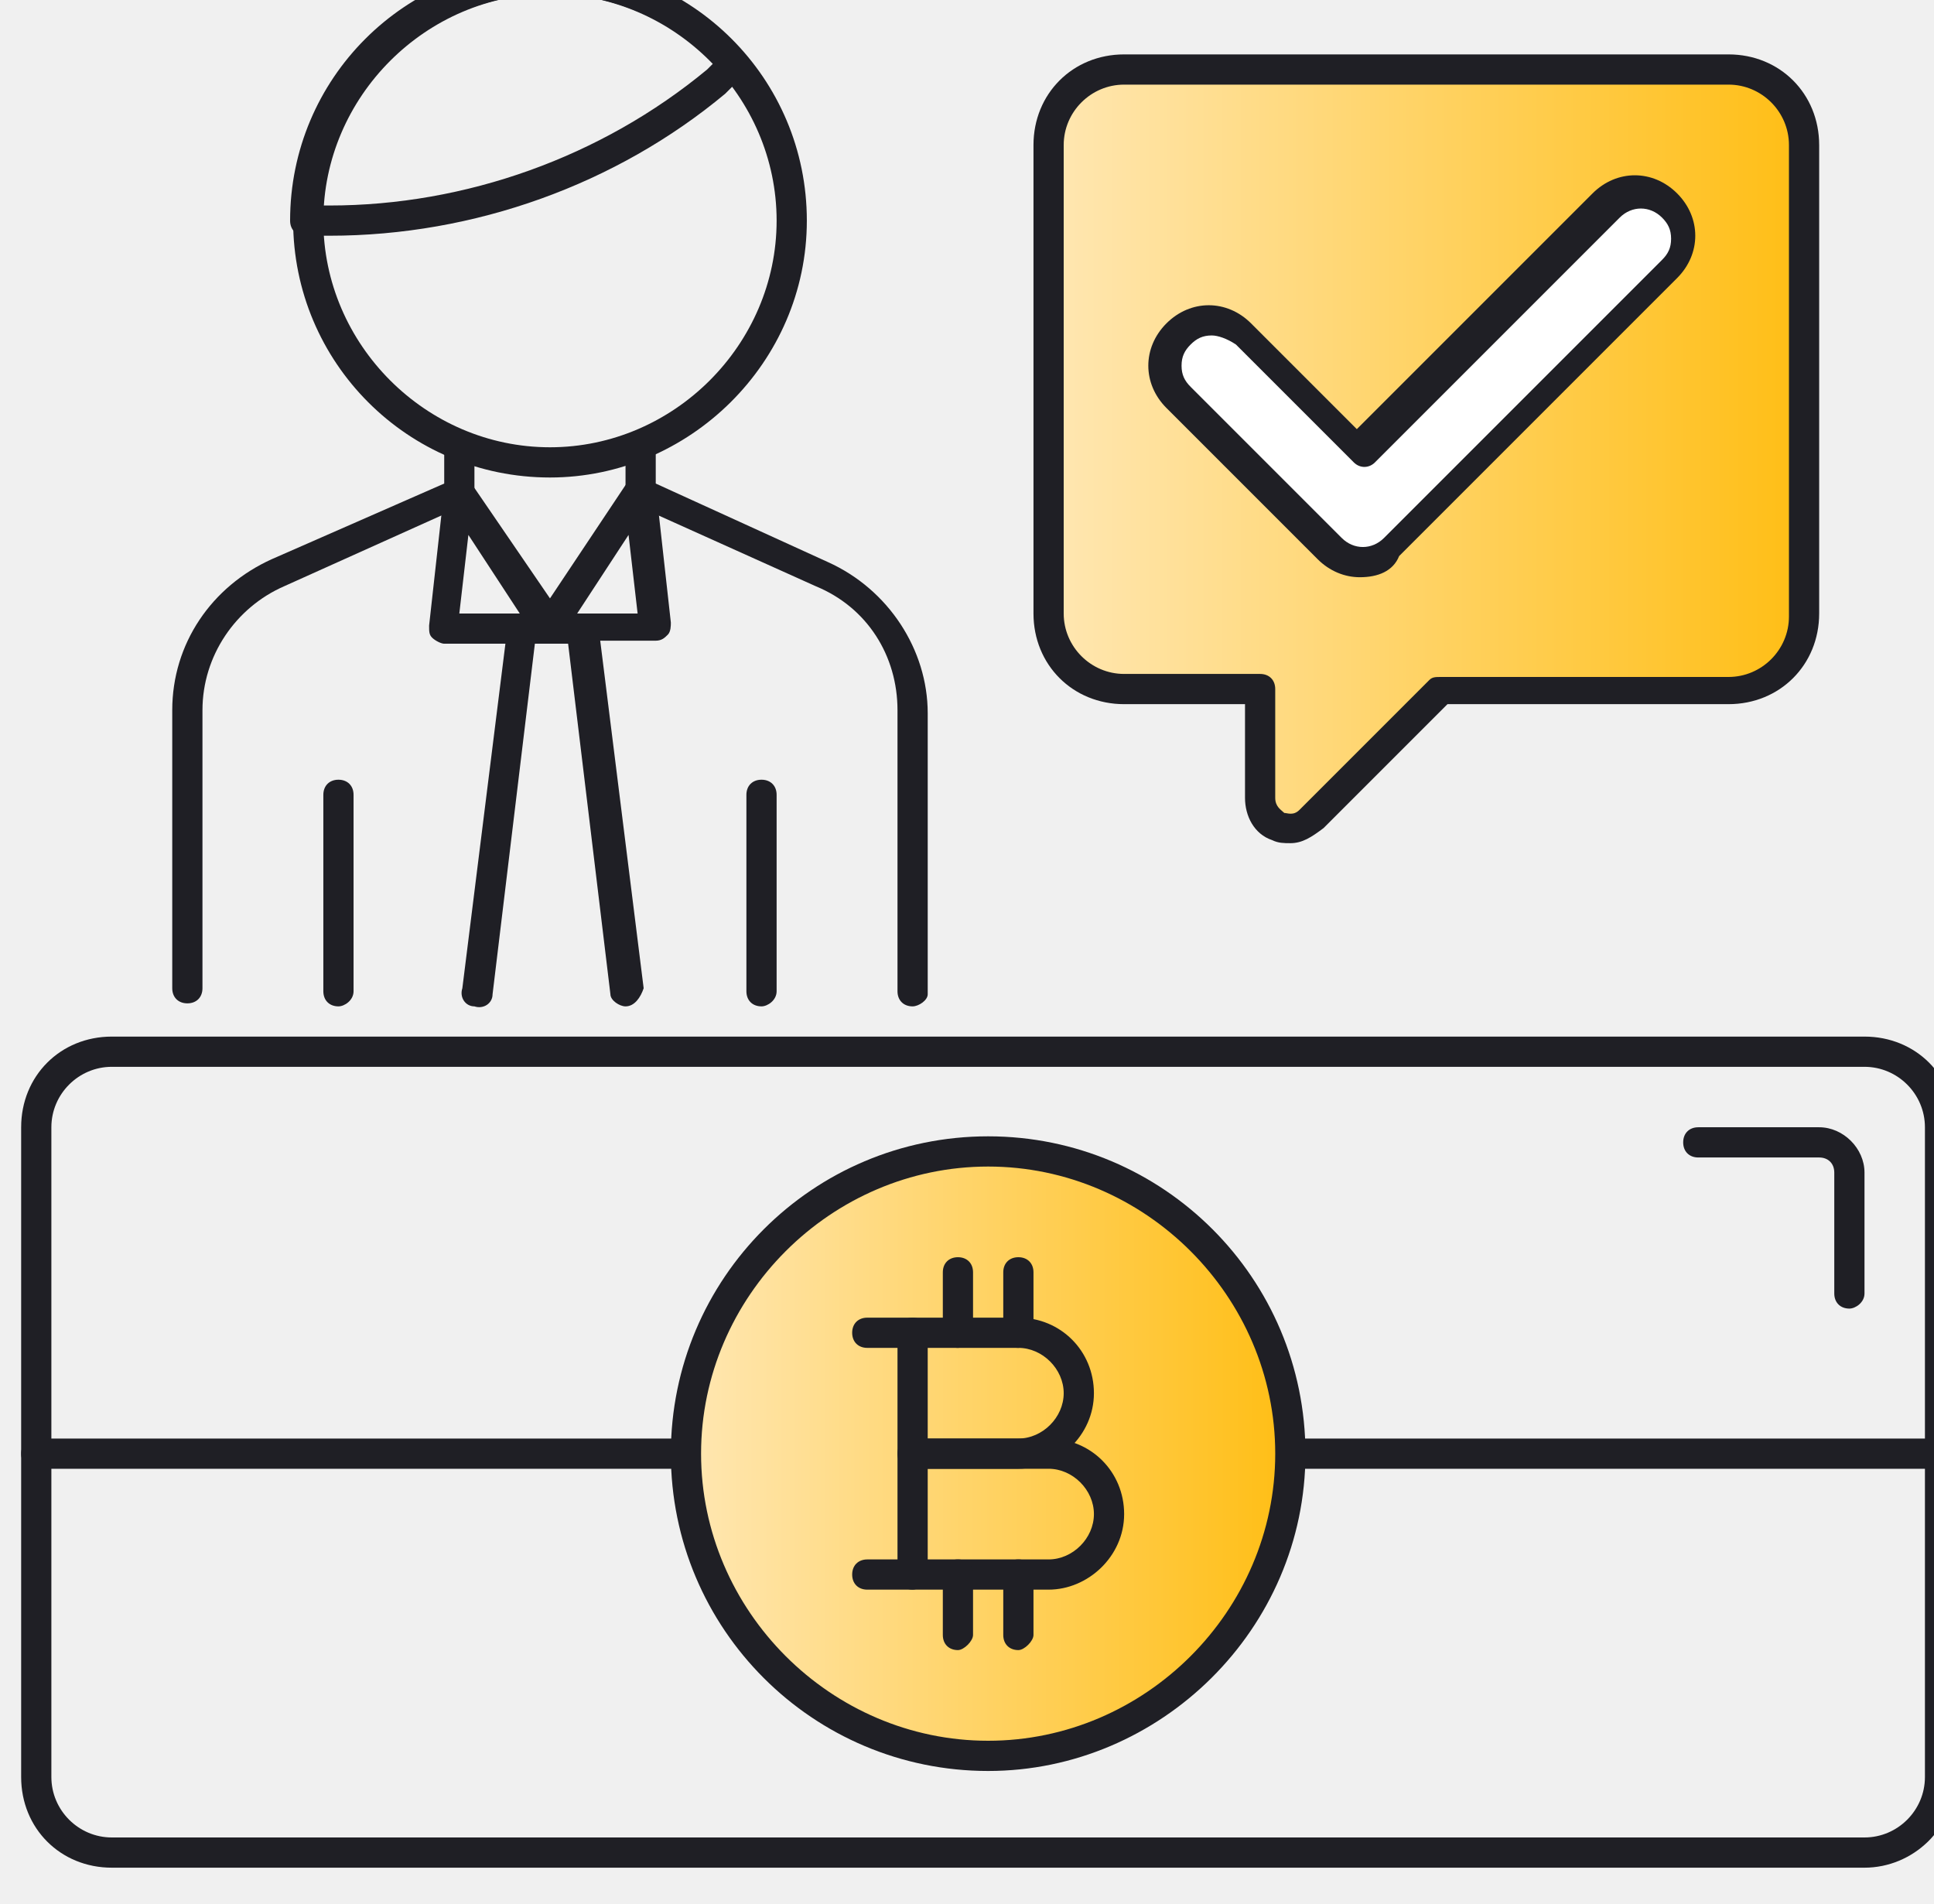
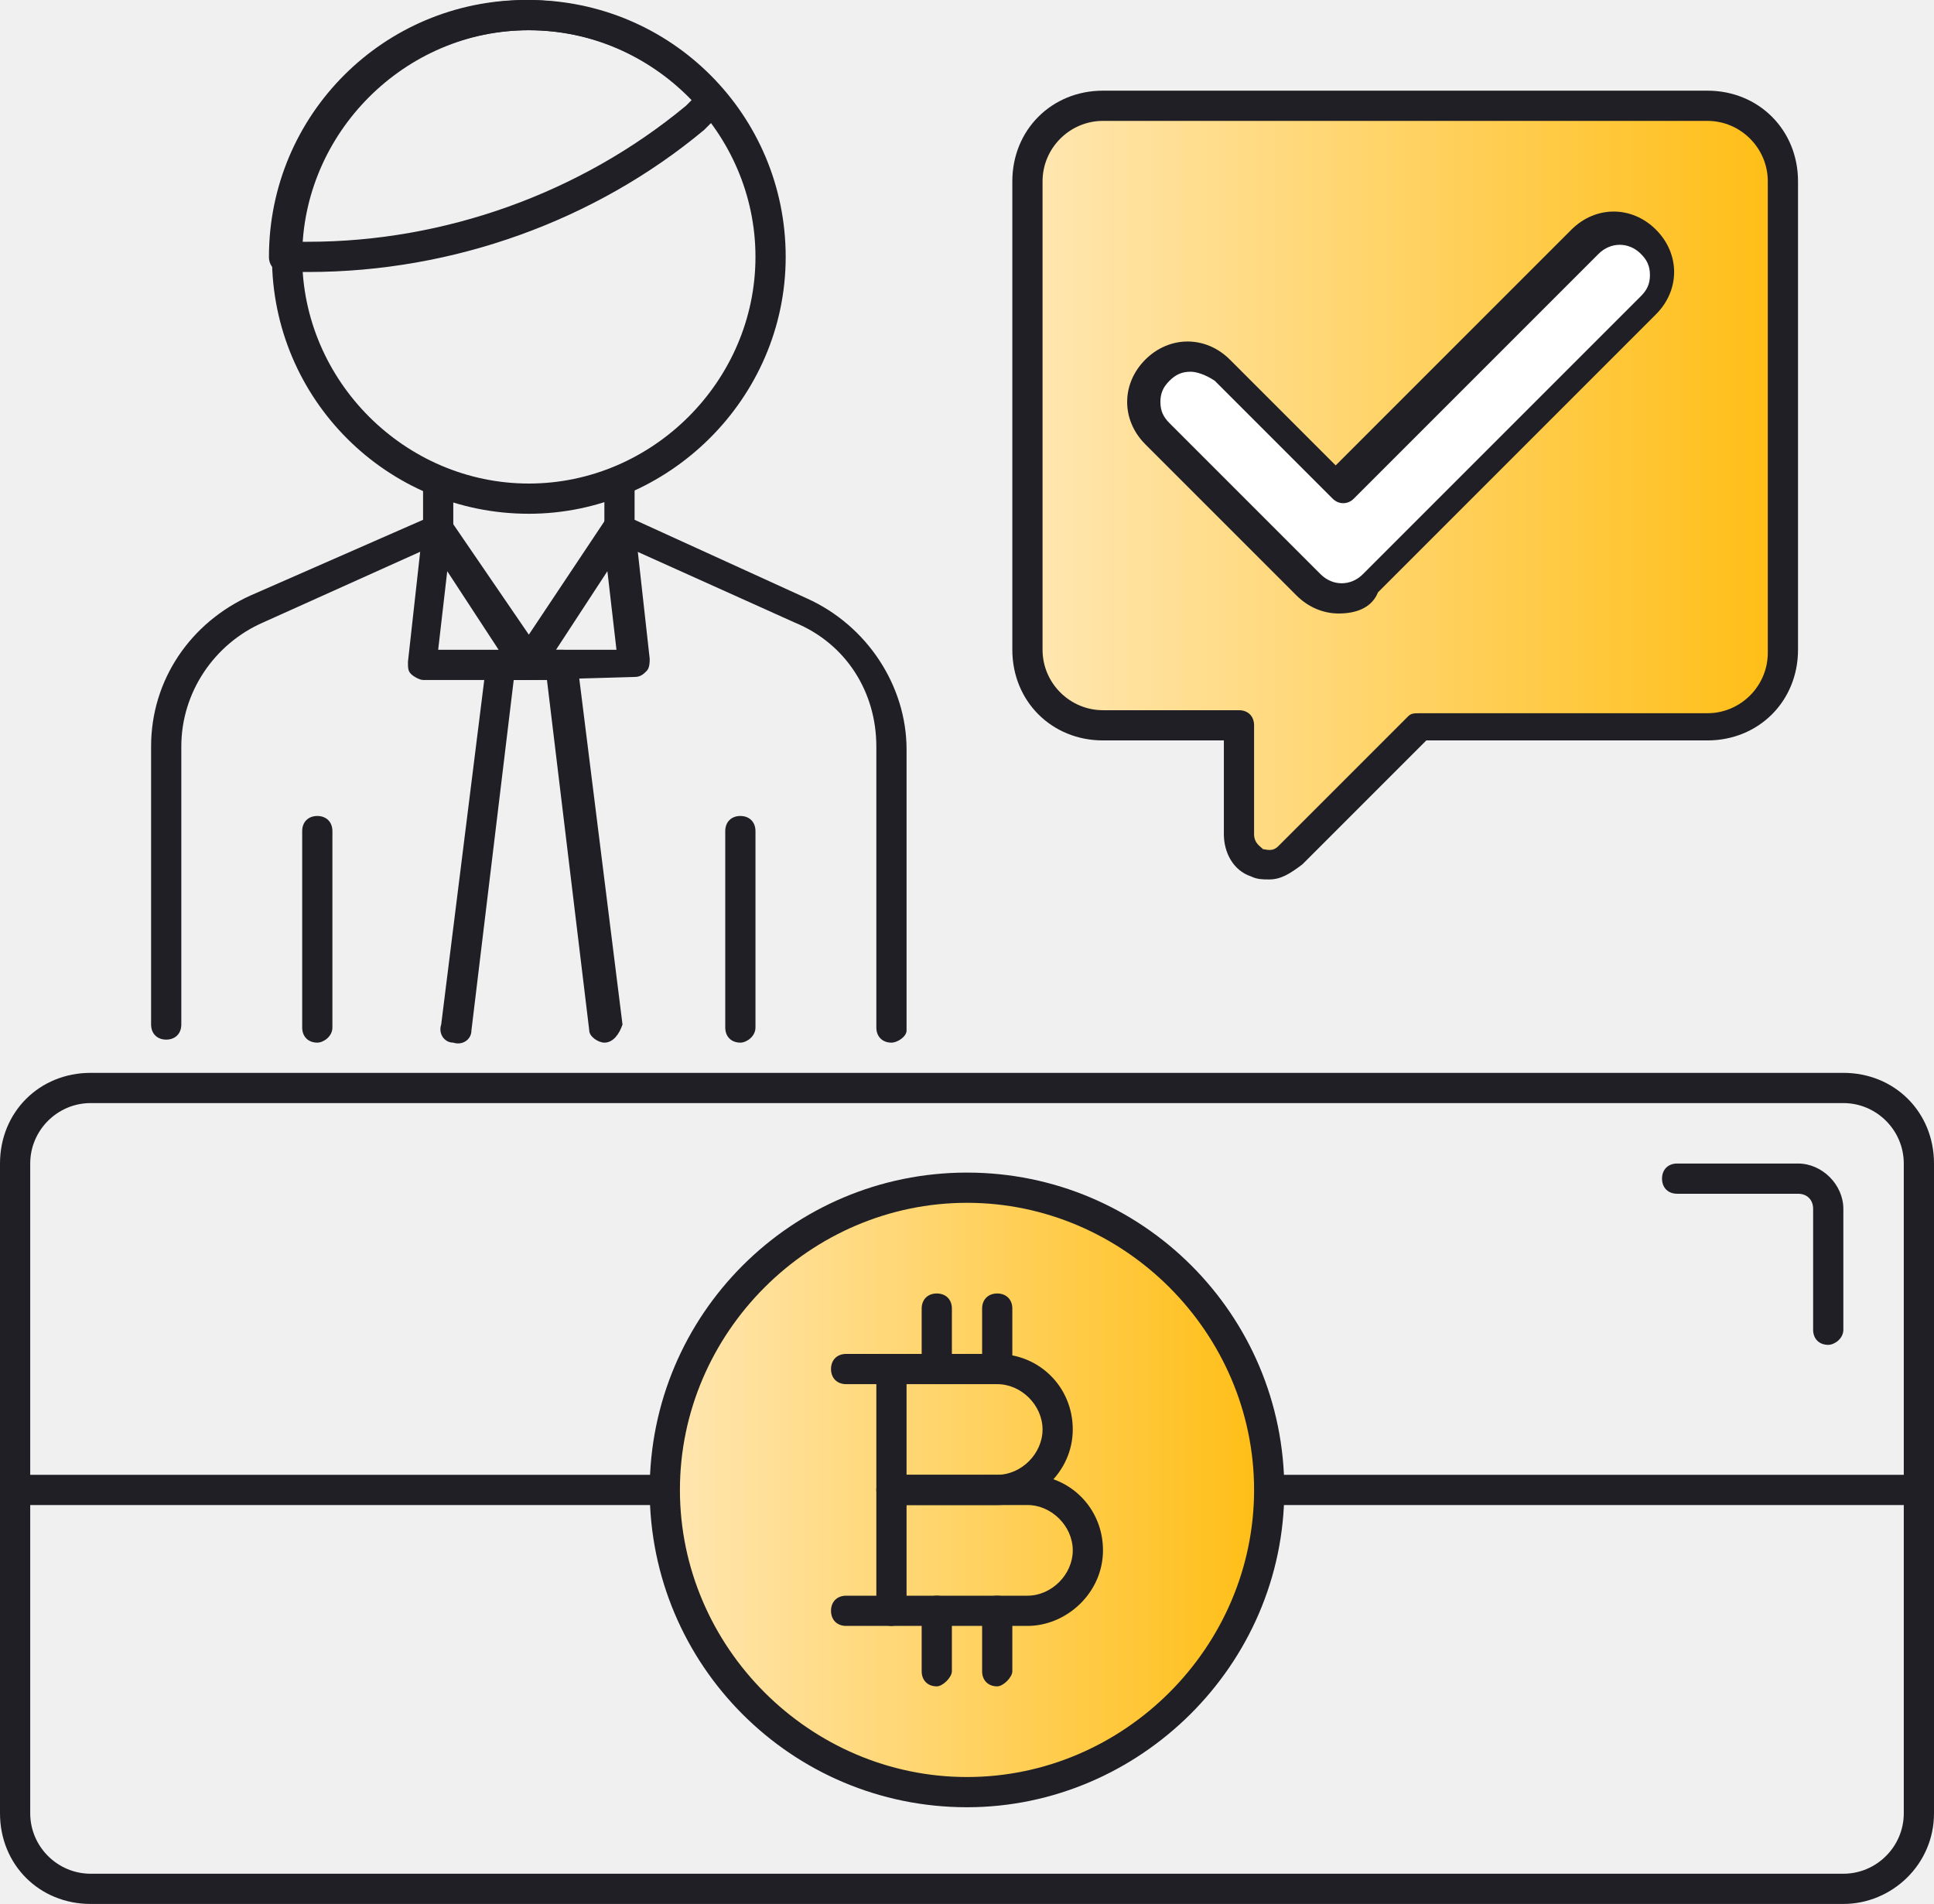
<svg xmlns="http://www.w3.org/2000/svg" version="1.1" id="Icon_Set" x="0px" y="0px" viewBox="0 0 64 63" style="enable-background:new 0 0 64 63;" xml:space="preserve">
  <style type="text/css">
	.st0{fill:#1F1F25;}
- 	.st1{fill:#FF5252;}
- 	.st2{fill:#FFD740;}
- 	.st3{fill:#40C4FF;}
- 	.st4{fill:#FFFFFF;}
- 	.st5{fill:#4DB6AC;}
- 	.st6{fill:url(#SVGID_1_);}
- 	.st7{fill:url(#SVGID_2_);}
- 	.st8{fill:url(#SVGID_3_);}
- 	.st9{fill:url(#SVGID_4_);}
- 	.st10{fill:url(#SVGID_5_);}
- 	.st11{fill:#4FC3F7;}
- 	.st12{fill:url(#SVGID_6_);}
- 	.st13{fill:url(#SVGID_7_);}
- 	.st14{fill:url(#SVGID_8_);}
- 	.st15{fill:url(#SVGID_9_);}
- 	.st16{fill:url(#SVGID_10_);}
- 	.st17{fill:url(#SVGID_11_);}
- 	.st18{fill:url(#SVGID_12_);}
- 	.st19{fill:url(#SVGID_13_);}
- 	.st20{fill:#FFE6AE;}
- 	.st21{fill:url(#SVGID_14_);}
- 	.st22{display:none;fill:#1F1F25;}
- 	.st23{fill:url(#SVGID_15_);}
- 	.st24{fill:url(#SVGID_16_);}
- 	.st25{fill:url(#SVGID_17_);}
- 	.st26{fill:url(#SVGID_18_);}
- 	.st27{fill:none;stroke:#1F1F25;stroke-miterlimit:10;}
+ 	.st1{fill:url(#SVGID_1_);}
+ 	.st2{fill:#FFFFFF;}
+ 	.st3{fill:url(#SVGID_2_);}
</style>
  <g id="OTC_Trading">
    <g>
-       <path class="st0" d="M18.2,15.8c-4.7,0-8.5-3.8-8.5-8.5s3.8-8.5,8.5-8.5s8.5,3.8,8.5,8.5S22.8,15.8,18.2,15.8z M18.2-0.2    c-4.1,0-7.5,3.4-7.5,7.5s3.4,7.5,7.5,7.5s7.5-3.4,7.5-7.5S22.3-0.2,18.2-0.2z" />
+       <path class="st0" d="M17.5,17C12.8,17,9,13.2,9,8.5S12.8,0,17.5,0S26,3.8,26,8.5S22.1,17,17.5,17z M17.5,1C13.4,1,10,4.4,10,8.5    s3.4,7.5,7.5,7.5S25,12.6,25,8.5S21.6,1,17.5,1z" />
    </g>
    <g>
-       <path class="st0" d="M10.9,7.8h-0.8c-0.3,0-0.5-0.2-0.5-0.5c0-4.7,3.8-8.5,8.5-8.5c2.5,0,4.9,1.1,6.5,3.1c0.1,0.1,0.1,0.2,0.1,0.4    c0,0.1-0.1,0.3-0.2,0.3L24,3.1c0,0,0,0,0,0C20.4,6.1,15.7,7.8,10.9,7.8z M10.7,6.8h0.2c4.5,0,9-1.6,12.5-4.5l0.2-0.2    c-1.4-1.5-3.4-2.3-5.4-2.3C14.2-0.2,10.9,2.9,10.7,6.8z M23.7,2.7L23.7,2.7L23.7,2.7z" />
+       <path class="st0" d="M10.2,9H9.4C9.1,9,8.9,8.8,8.9,8.5c0-4.7,3.8-8.5,8.5-8.5c2.5,0,4.9,1.1,6.5,3.1C24,3.2,24,3.3,24,3.5    c0,0.1-0.1,0.3-0.2,0.3l-0.5,0.5l0,0C19.7,7.3,15,9,10.2,9z M10,8h0.2c4.5,0,9-1.6,12.5-4.5l0.2-0.2C21.5,1.8,19.5,1,17.5,1    C13.5,1,10.2,4.1,10,8z M23,3.9L23,3.9L23,3.9z" />
    </g>
    <g>
-       <path class="st0" d="M25.2,33.3c-0.3,0-0.5-0.2-0.5-0.5v-6.5c0-0.3,0.2-0.5,0.5-0.5s0.5,0.2,0.5,0.5v6.5    C25.7,33.1,25.4,33.3,25.2,33.3z" />
+       <path class="st0" d="M24.5,34.5c-0.3,0-0.5-0.2-0.5-0.5v-6.5c0-0.3,0.2-0.5,0.5-0.5s0.5,0.2,0.5,0.5V34    C25,34.3,24.7,34.5,24.5,34.5z" />
    </g>
    <g>
-       <path class="st0" d="M11.2,33.3c-0.3,0-0.5-0.2-0.5-0.5v-6.5c0-0.3,0.2-0.5,0.5-0.5s0.5,0.2,0.5,0.5v6.5    C11.7,33.1,11.4,33.3,11.2,33.3z" />
+       <path class="st0" d="M10.5,34.5c-0.3,0-0.5-0.2-0.5-0.5v-6.5c0-0.3,0.2-0.5,0.5-0.5s0.5,0.2,0.5,0.5V34    C11,34.3,10.7,34.5,10.5,34.5z" />
    </g>
    <g>
-       <path class="st0" d="M20.7,33.3c-0.2,0-0.5-0.2-0.5-0.4l-1.4-11.6h-1.1l-1.4,11.6c0,0.3-0.3,0.5-0.6,0.4c-0.3,0-0.5-0.3-0.4-0.6    l1.5-12c0-0.3,0.2-0.4,0.5-0.4h2c0.3,0,0.5,0.2,0.5,0.4l1.5,12C21.2,33,21,33.3,20.7,33.3C20.7,33.3,20.7,33.3,20.7,33.3z" />
+       <path class="st0" d="M20,34.5c-0.2,0-0.5-0.2-0.5-0.4l-1.4-11.6H17l-1.4,11.6c0,0.3-0.3,0.5-0.6,0.4c-0.3,0-0.5-0.3-0.4-0.6    l1.5-12c0-0.3,0.2-0.4,0.5-0.4h2c0.3,0,0.5,0.2,0.5,0.4l1.5,12C20.5,34.2,20.3,34.5,20,34.5L20,34.5z" />
    </g>
    <g>
-       <path class="st0" d="M18.2,21.3L18.2,21.3h-3.5c-0.1,0-0.3-0.1-0.4-0.2c-0.1-0.1-0.1-0.2-0.1-0.4l0.5-4.5c0-0.2,0.2-0.4,0.4-0.4    c0.2-0.1,0.4,0,0.5,0.2l2.6,3.8l2.6-3.9c0.1-0.2,0.3-0.3,0.5-0.2c0.2,0,0.4,0.2,0.4,0.4l0.5,4.5c0,0.1,0,0.3-0.1,0.4    c-0.1,0.1-0.2,0.2-0.4,0.2H18.2C18.2,21.3,18.2,21.3,18.2,21.3z M19.1,20.3h2l-0.3-2.6L19.1,20.3z M15.2,20.3h2l-1.7-2.6    L15.2,20.3z" />
+       <path class="st0" d="M17.5,22.5L17.5,22.5H14c-0.1,0-0.3-0.1-0.4-0.2c-0.1-0.1-0.1-0.2-0.1-0.4l0.5-4.5c0-0.2,0.2-0.4,0.4-0.4    c0.2-0.1,0.4,0,0.5,0.2l2.6,3.8l2.6-3.9c0.1-0.2,0.3-0.3,0.5-0.2c0.2,0,0.4,0.2,0.4,0.4l0.5,4.5c0,0.1,0,0.3-0.1,0.4    c-0.1,0.1-0.2,0.2-0.4,0.2L17.5,22.5C17.5,22.5,17.5,22.5,17.5,22.5z M18.4,21.5h2l-0.3-2.6L18.4,21.5z M14.5,21.5h2l-1.7-2.6    L14.5,21.5z" />
    </g>
    <g>
-       <path class="st0" d="M30.2,33.3c-0.3,0-0.5-0.2-0.5-0.5v-9.3c0-1.8-1-3.4-2.7-4.1l-6-2.7c-0.2-0.1-0.3-0.3-0.3-0.5l0-0.9    c-1.6,0.5-3.4,0.5-5,0l0,0.9c0,0.2-0.1,0.4-0.3,0.5l-6,2.7c-1.6,0.7-2.7,2.3-2.7,4.1v9.2c0,0.3-0.2,0.5-0.5,0.5s-0.5-0.2-0.5-0.5    v-9.2c0-2.2,1.3-4.1,3.3-5l5.7-2.5l0-1.3c0-0.2,0.1-0.3,0.2-0.4c0.1-0.1,0.3-0.1,0.5,0c1.8,0.7,3.8,0.7,5.6,0c0.2-0.1,0.3,0,0.5,0    s0.2,0.2,0.2,0.4l0,1.3l5.7,2.6c2,0.9,3.3,2.9,3.3,5v9.3C30.7,33.1,30.4,33.3,30.2,33.3z" />
+       <path class="st0" d="M29.5,34.5c-0.3,0-0.5-0.2-0.5-0.5v-9.3c0-1.8-1-3.4-2.7-4.1l-6-2.7c-0.2-0.1-0.3-0.3-0.3-0.5v-0.9    c-1.6,0.5-3.4,0.5-5,0v0.9c0,0.2-0.1,0.4-0.3,0.5l-6,2.7C7.1,21.3,6,22.9,6,24.7v9.2c0,0.3-0.2,0.5-0.5,0.5S5,34.2,5,33.9v-9.2    c0-2.2,1.3-4.1,3.3-5l5.7-2.5v-1.3c0-0.2,0.1-0.3,0.2-0.4c0.1-0.1,0.3-0.1,0.5,0c1.8,0.7,3.8,0.7,5.6,0c0.2-0.1,0.3,0,0.5,0    s0.2,0.2,0.2,0.4v1.3l5.7,2.6c2,0.9,3.3,2.9,3.3,5v9.3C30,34.3,29.7,34.5,29.5,34.5z" />
    </g>
    <g>
-       <path class="st0" d="M61.7,61.8h-58c-1.7,0-3-1.3-3-3V37.3c0-1.7,1.3-3,3-3h58c1.7,0,3,1.3,3,3v21.5    C64.7,60.5,63.3,61.8,61.7,61.8z M3.7,35.3c-1.1,0-2,0.9-2,2v21.5c0,1.1,0.9,2,2,2h58c1.1,0,2-0.9,2-2V37.3c0-1.1-0.9-2-2-2H3.7z" />
+       <path class="st0" d="M61,63H3c-1.7,0-3-1.3-3-3V38.5c0-1.7,1.3-3,3-3h58c1.7,0,3,1.3,3,3V60C64,61.7,62.6,63,61,63z M3,36.5    c-1.1,0-2,0.9-2,2V60c0,1.1,0.9,2,2,2h58c1.1,0,2-0.9,2-2V38.5c0-1.1-0.9-2-2-2H3z" />
    </g>
    <g>
-       <linearGradient id="SVGID_1_" gradientUnits="userSpaceOnUse" x1="34.659" y1="14.845" x2="59.659" y2="14.845">
+       <linearGradient id="SVGID_1_" gradientUnits="userSpaceOnUse" x1="33.959" y1="50.357" x2="58.959" y2="50.357" gradientTransform="matrix(1 0 0 -1 0 66.4)">
        <stop offset="0" style="stop-color:#FFE7B3" />
        <stop offset="1" style="stop-color:#FFBE15" />
      </linearGradient>
-       <path class="st6" d="M57.2,2.3h-20c-1.4,0-2.5,1.1-2.5,2.5v15.5c0,1.4,1.1,2.5,2.5,2.5h4.5v3.6c0,0.9,1.1,1.3,1.7,0.7l4.3-4.3h9.5    c1.4,0,2.5-1.1,2.5-2.5V4.8C59.7,3.4,58.5,2.3,57.2,2.3z" />
-       <path class="st0" d="M42.7,27.9c-0.2,0-0.4,0-0.6-0.1c-0.6-0.2-0.9-0.8-0.9-1.4v-3.1h-4c-1.7,0-3-1.3-3-3V4.8c0-1.7,1.3-3,3-3h20    c1.7,0,3,1.3,3,3v15.5c0,1.7-1.3,3-3,3h-9.3l-4.1,4.1C43.4,27.7,43.1,27.9,42.7,27.9z M37.2,2.8c-1.1,0-2,0.9-2,2v15.5    c0,1.1,0.9,2,2,2h4.5c0.3,0,0.5,0.2,0.5,0.5v3.6c0,0.3,0.2,0.4,0.3,0.5c0.1,0,0.3,0.1,0.5-0.1l4.3-4.3c0.1-0.1,0.2-0.1,0.4-0.1    h9.5c1.1,0,2-0.9,2-2V4.8c0-1.1-0.9-2-2-2H37.2z" />
+       <path class="st1" d="M56.5,3.5h-20C35.1,3.5,34,4.6,34,6v15.5c0,1.4,1.1,2.5,2.5,2.5H41v3.6c0,0.9,1.1,1.3,1.7,0.7L47,24h9.5    c1.4,0,2.5-1.1,2.5-2.5V6C59,4.6,57.8,3.5,56.5,3.5z" />
+       <path class="st0" d="M42,29.1c-0.2,0-0.4,0-0.6-0.1c-0.6-0.2-0.9-0.8-0.9-1.4v-3.1h-4c-1.7,0-3-1.3-3-3V6c0-1.7,1.3-3,3-3h20    c1.7,0,3,1.3,3,3v15.5c0,1.7-1.3,3-3,3h-9.3l-4.1,4.1C42.7,28.9,42.4,29.1,42,29.1z M36.5,4c-1.1,0-2,0.9-2,2v15.5    c0,1.1,0.9,2,2,2H41c0.3,0,0.5,0.2,0.5,0.5v3.6c0,0.3,0.2,0.4,0.3,0.5c0.1,0,0.3,0.1,0.5-0.1l4.3-4.3c0.1-0.1,0.2-0.1,0.4-0.1h9.5    c1.1,0,2-0.9,2-2V6c0-1.1-0.9-2-2-2C56.5,4,36.5,4,36.5,4z" />
    </g>
    <g>
-       <path class="st4" d="M45,18.6c-0.4,0-0.8-0.1-1.1-0.4l-5-4.9c-0.6-0.6-0.6-1.5,0-2.1s1.5-0.6,2.1,0L45,15l8.1-8.1    c0.6-0.6,1.5-0.6,2.1,0c0.6,0.6,0.6,1.5,0,2.1l-9.2,9.2C45.8,18.4,45.4,18.6,45,18.6z" />
-       <path class="st0" d="M45,19.1c-0.5,0-1-0.2-1.4-0.6l-5-5c-0.4-0.4-0.6-0.9-0.6-1.4c0-0.5,0.2-1,0.6-1.4c0.8-0.8,2-0.8,2.8,0    l3.5,3.5l7.8-7.8c0.8-0.8,2-0.8,2.8,0c0.4,0.4,0.6,0.9,0.6,1.4c0,0.5-0.2,1-0.6,1.4l-9.2,9.2C46.1,18.9,45.6,19.1,45,19.1z     M40.1,11.1c-0.3,0-0.5,0.1-0.7,0.3c-0.2,0.2-0.3,0.4-0.3,0.7c0,0.3,0.1,0.5,0.3,0.7l5,5c0.4,0.4,1,0.4,1.4,0l9.2-9.2    c0.2-0.2,0.3-0.4,0.3-0.7c0-0.3-0.1-0.5-0.3-0.7c-0.4-0.4-1-0.4-1.4,0l-8.1,8.1c-0.2,0.2-0.5,0.2-0.7,0l-3.9-3.9    C40.6,11.2,40.3,11.1,40.1,11.1z" />
+       <path class="st2" d="M44.3,19.8c-0.4,0-0.8-0.1-1.1-0.4l-5-4.9c-0.6-0.6-0.6-1.5,0-2.1s1.5-0.6,2.1,0l4,3.8l8.1-8.1    c0.6-0.6,1.5-0.6,2.1,0s0.6,1.5,0,2.1l-9.2,9.2C45.1,19.6,44.7,19.8,44.3,19.8z" />
+       <path class="st0" d="M44.3,20.3c-0.5,0-1-0.2-1.4-0.6l-5-5c-0.4-0.4-0.6-0.9-0.6-1.4s0.2-1,0.6-1.4c0.8-0.8,2-0.8,2.8,0l3.5,3.5    L52,7.6c0.8-0.8,2-0.8,2.8,0C55.2,8,55.4,8.5,55.4,9c0,0.5-0.2,1-0.6,1.4l-9.2,9.2C45.4,20.1,44.9,20.3,44.3,20.3z M39.4,12.3    c-0.3,0-0.5,0.1-0.7,0.3s-0.3,0.4-0.3,0.7s0.1,0.5,0.3,0.7l5,5c0.4,0.4,1,0.4,1.4,0l9.2-9.2c0.2-0.2,0.3-0.4,0.3-0.7    s-0.1-0.5-0.3-0.7c-0.4-0.4-1-0.4-1.4,0l-8.1,8.1c-0.2,0.2-0.5,0.2-0.7,0l-3.9-3.9C39.9,12.4,39.6,12.3,39.4,12.3z" />
    </g>
    <g>
-       <path class="st0" d="M64.2,48.6h-63c-0.3,0-0.5-0.2-0.5-0.5s0.2-0.5,0.5-0.5h63c0.3,0,0.5,0.2,0.5,0.5S64.4,48.6,64.2,48.6z" />
+       <path class="st0" d="M63.5,49.8h-63c-0.3,0-0.5-0.2-0.5-0.5s0.2-0.5,0.5-0.5h63c0.3,0,0.5,0.2,0.5,0.5S63.7,49.8,63.5,49.8z" />
    </g>
    <g>
-       <linearGradient id="SVGID_2_" gradientUnits="userSpaceOnUse" x1="22.659" y1="48.052" x2="42.659" y2="48.052">
+       <linearGradient id="SVGID_2_" gradientUnits="userSpaceOnUse" x1="21.959" y1="17.1" x2="41.959" y2="17.1" gradientTransform="matrix(1 0 0 -1 0 66.4)">
        <stop offset="0" style="stop-color:#FFE7B3" />
        <stop offset="1" style="stop-color:#FFBE15" />
      </linearGradient>
-       <circle class="st7" cx="32.7" cy="48.1" r="10" />
-       <path class="st0" d="M32.7,58.6c-5.8,0-10.5-4.7-10.5-10.5s4.7-10.5,10.5-10.5c5.8,0,10.5,4.7,10.5,10.5S38.4,58.6,32.7,58.6z     M32.7,38.6c-5.2,0-9.5,4.3-9.5,9.5s4.3,9.5,9.5,9.5s9.5-4.3,9.5-9.5S37.9,38.6,32.7,38.6z" />
+       <circle class="st3" cx="32" cy="49.3" r="10" />
+       <path class="st0" d="M32,59.8c-5.8,0-10.5-4.7-10.5-10.5S26.2,38.8,32,38.8s10.5,4.7,10.5,10.5S37.7,59.8,32,59.8z M32,39.8    c-5.2,0-9.5,4.3-9.5,9.5s4.3,9.5,9.5,9.5s9.5-4.3,9.5-9.5S37.2,39.8,32,39.8z" />
    </g>
    <g>
-       <path class="st0" d="M33.7,48.6h-3.5c-0.3,0-0.5-0.2-0.5-0.5v-4c0-0.3,0.2-0.5,0.5-0.5h3.5c1.4,0,2.5,1.1,2.5,2.5    S35,48.6,33.7,48.6z M30.7,47.6h3c0.8,0,1.5-0.7,1.5-1.5s-0.7-1.5-1.5-1.5h-3V47.6z" />
+       <path class="st0" d="M33,49.8h-3.5c-0.3,0-0.5-0.2-0.5-0.5v-4c0-0.3,0.2-0.5,0.5-0.5H33c1.4,0,2.5,1.1,2.5,2.5S34.3,49.8,33,49.8z     M30,48.8h3c0.8,0,1.5-0.7,1.5-1.5s-0.7-1.5-1.5-1.5h-3V48.8z" />
    </g>
    <g>
-       <path class="st0" d="M34.7,52.6h-4.5c-0.3,0-0.5-0.2-0.5-0.5v-4c0-0.3,0.2-0.5,0.5-0.5h4.5c1.4,0,2.5,1.1,2.5,2.5    S36,52.6,34.7,52.6z M30.7,51.6h4c0.8,0,1.5-0.7,1.5-1.5s-0.7-1.5-1.5-1.5h-4V51.6z" />
+       <path class="st0" d="M34,53.8h-4.5c-0.3,0-0.5-0.2-0.5-0.5v-4c0-0.3,0.2-0.5,0.5-0.5H34c1.4,0,2.5,1.1,2.5,2.5S35.3,53.8,34,53.8z     M30,52.8h4c0.8,0,1.5-0.7,1.5-1.5s-0.7-1.5-1.5-1.5h-4V52.8z" />
    </g>
    <g>
-       <path class="st0" d="M30.2,44.6h-1.5c-0.3,0-0.5-0.2-0.5-0.5s0.2-0.5,0.5-0.5h1.5c0.3,0,0.5,0.2,0.5,0.5S30.4,44.6,30.2,44.6z" />
+       <path class="st0" d="M29.5,45.8H28c-0.3,0-0.5-0.2-0.5-0.5s0.2-0.5,0.5-0.5h1.5c0.3,0,0.5,0.2,0.5,0.5S29.7,45.8,29.5,45.8z" />
    </g>
    <g>
-       <path class="st0" d="M30.2,52.6h-1.5c-0.3,0-0.5-0.2-0.5-0.5s0.2-0.5,0.5-0.5h1.5c0.3,0,0.5,0.2,0.5,0.5S30.4,52.6,30.2,52.6z" />
+       <path class="st0" d="M29.5,53.8H28c-0.3,0-0.5-0.2-0.5-0.5s0.2-0.5,0.5-0.5h1.5c0.3,0,0.5,0.2,0.5,0.5S29.7,53.8,29.5,53.8z" />
    </g>
    <g>
-       <path class="st0" d="M31.7,44.6c-0.3,0-0.5-0.2-0.5-0.5v-2c0-0.3,0.2-0.5,0.5-0.5s0.5,0.2,0.5,0.5v2    C32.2,44.3,31.9,44.6,31.7,44.6z" />
+       <path class="st0" d="M31,45.8c-0.3,0-0.5-0.2-0.5-0.5v-2c0-0.3,0.2-0.5,0.5-0.5s0.5,0.2,0.5,0.5v2C31.5,45.5,31.2,45.8,31,45.8z" />
    </g>
    <g>
-       <path class="st0" d="M33.7,44.6c-0.3,0-0.5-0.2-0.5-0.5v-2c0-0.3,0.2-0.5,0.5-0.5s0.5,0.2,0.5,0.5v2    C34.2,44.3,33.9,44.6,33.7,44.6z" />
+       <path class="st0" d="M33,45.8c-0.3,0-0.5-0.2-0.5-0.5v-2c0-0.3,0.2-0.5,0.5-0.5s0.5,0.2,0.5,0.5v2C33.5,45.5,33.2,45.8,33,45.8z" />
    </g>
    <g>
-       <path class="st0" d="M31.7,54.6c-0.3,0-0.5-0.2-0.5-0.5v-2c0-0.3,0.2-0.5,0.5-0.5s0.5,0.2,0.5,0.5v2    C32.2,54.3,31.9,54.6,31.7,54.6z" />
+       <path class="st0" d="M31,55.8c-0.3,0-0.5-0.2-0.5-0.5v-2c0-0.3,0.2-0.5,0.5-0.5s0.5,0.2,0.5,0.5v2C31.5,55.5,31.2,55.8,31,55.8z" />
    </g>
    <g>
-       <path class="st0" d="M33.7,54.6c-0.3,0-0.5-0.2-0.5-0.5v-2c0-0.3,0.2-0.5,0.5-0.5s0.5,0.2,0.5,0.5v2    C34.2,54.3,33.9,54.6,33.7,54.6z" />
+       <path class="st0" d="M33,55.8c-0.3,0-0.5-0.2-0.5-0.5v-2c0-0.3,0.2-0.5,0.5-0.5s0.5,0.2,0.5,0.5v2C33.5,55.5,33.2,55.8,33,55.8z" />
    </g>
    <g>
-       <path class="st0" d="M61.2,43.3c-0.3,0-0.5-0.2-0.5-0.5v-4c0-0.3-0.2-0.5-0.5-0.5h-4c-0.3,0-0.5-0.2-0.5-0.5s0.2-0.5,0.5-0.5h4    c0.8,0,1.5,0.7,1.5,1.5v4C61.7,43.1,61.4,43.3,61.2,43.3z" />
+       <path class="st0" d="M60.5,44.5c-0.3,0-0.5-0.2-0.5-0.5v-4c0-0.3-0.2-0.5-0.5-0.5h-4c-0.3,0-0.5-0.2-0.5-0.5s0.2-0.5,0.5-0.5h4    c0.8,0,1.5,0.7,1.5,1.5v4C61,44.3,60.7,44.5,60.5,44.5z" />
    </g>
  </g>
</svg>
